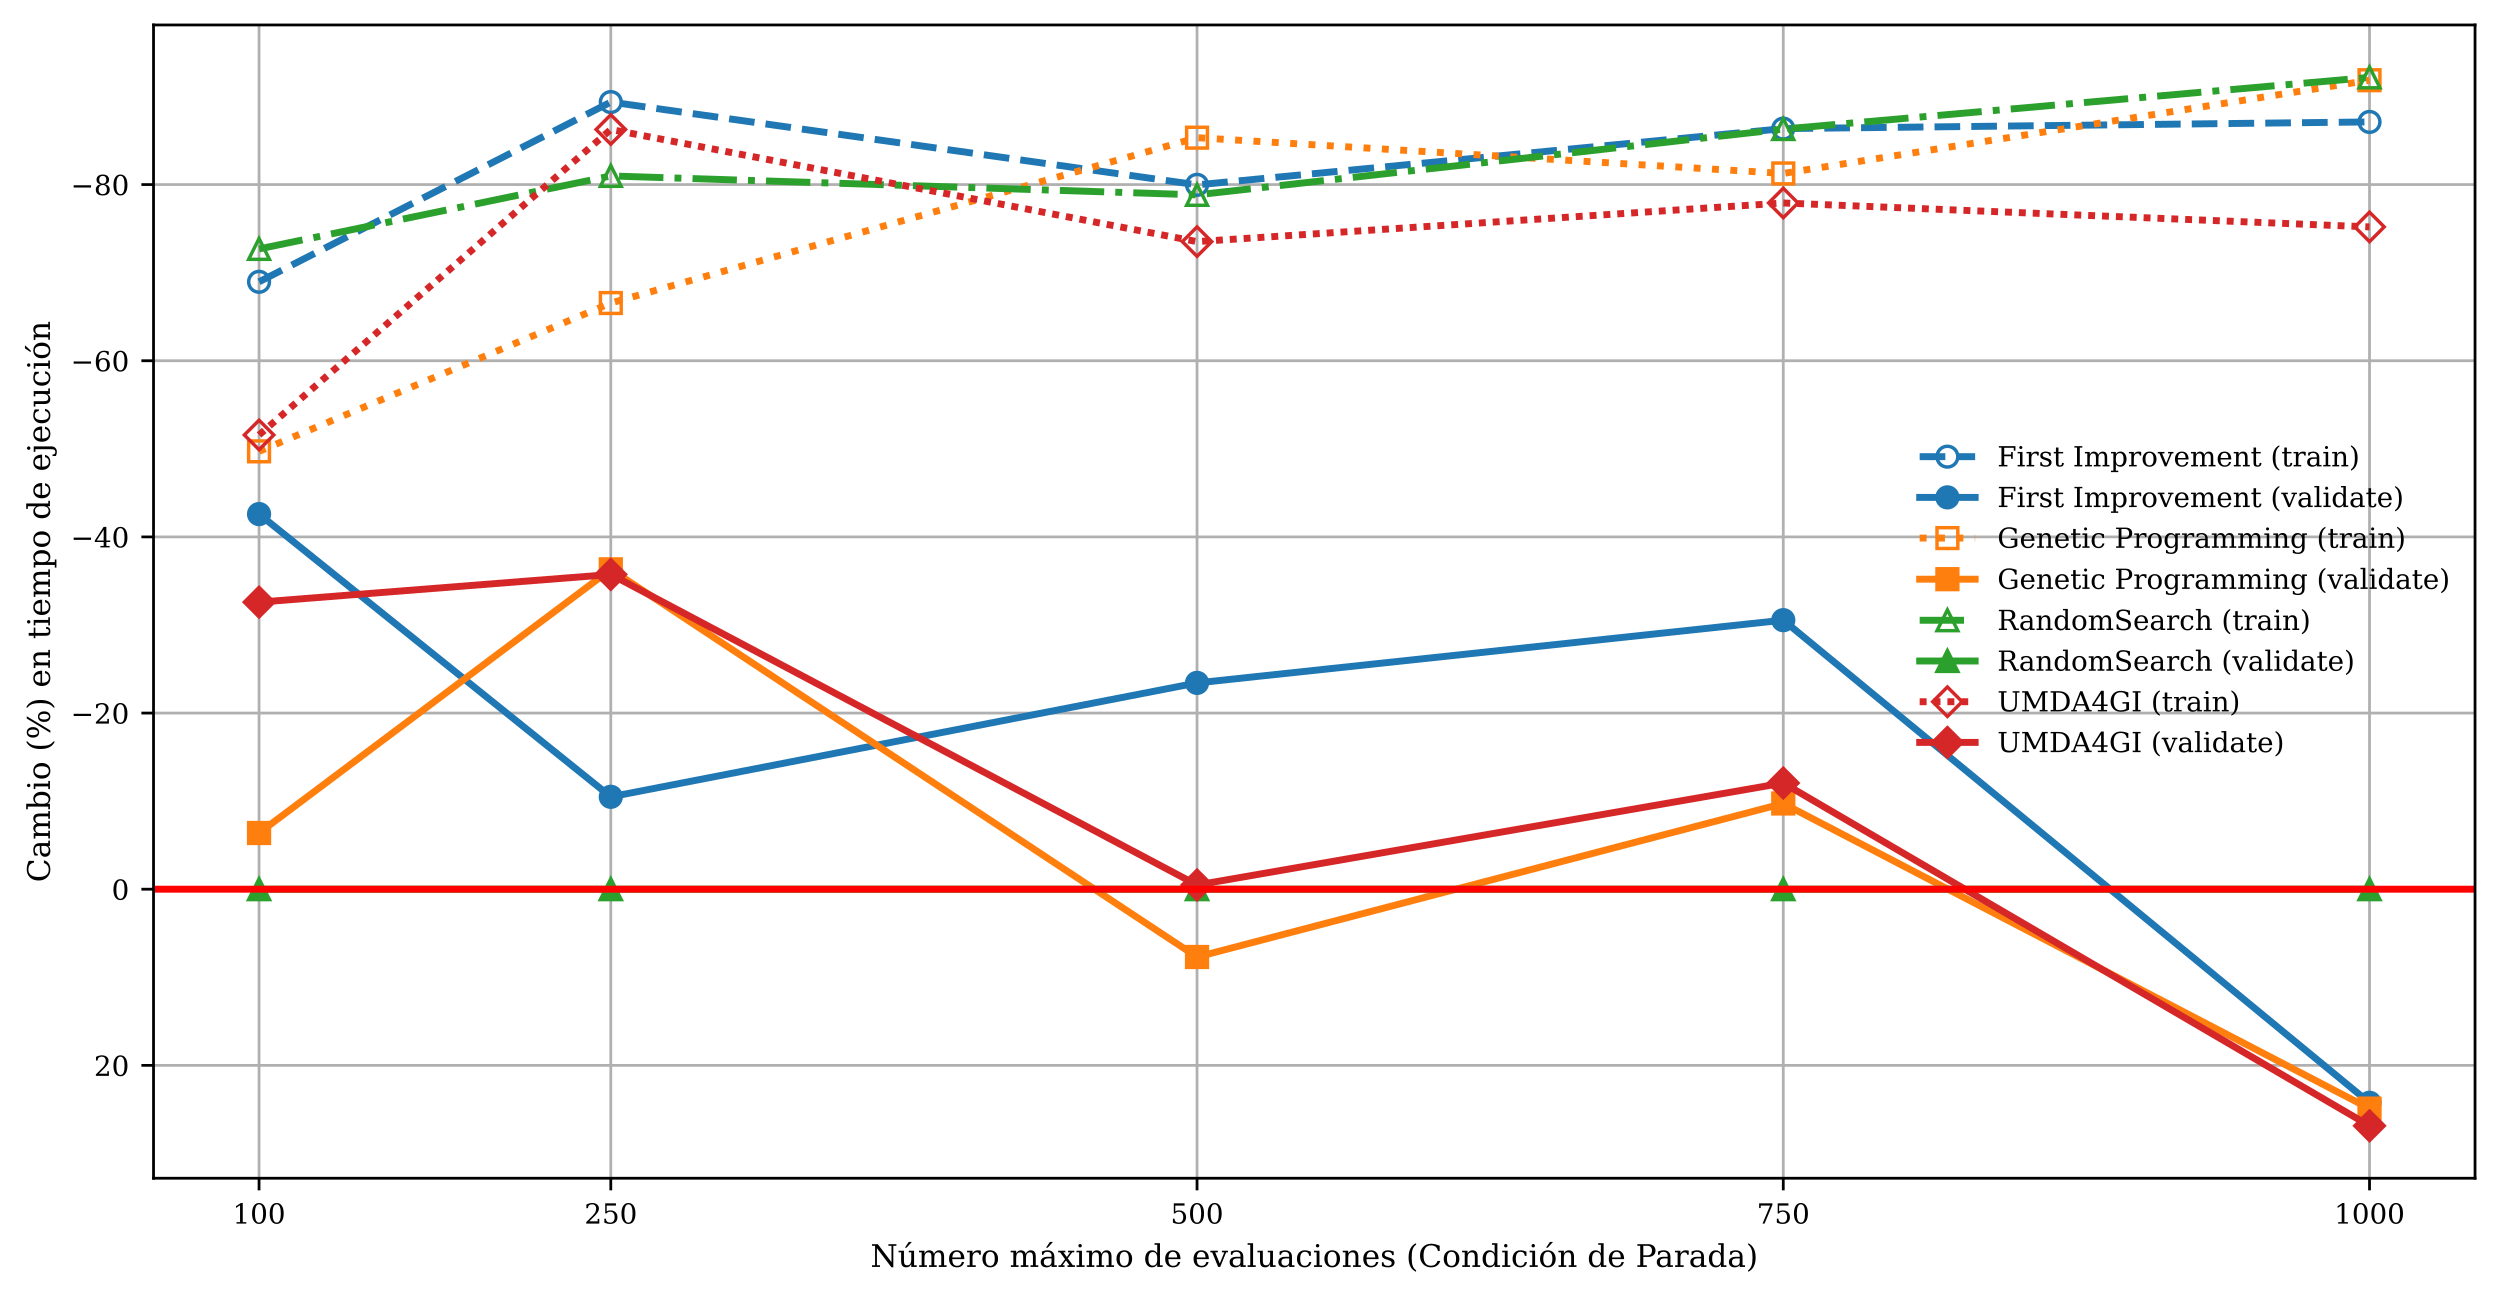
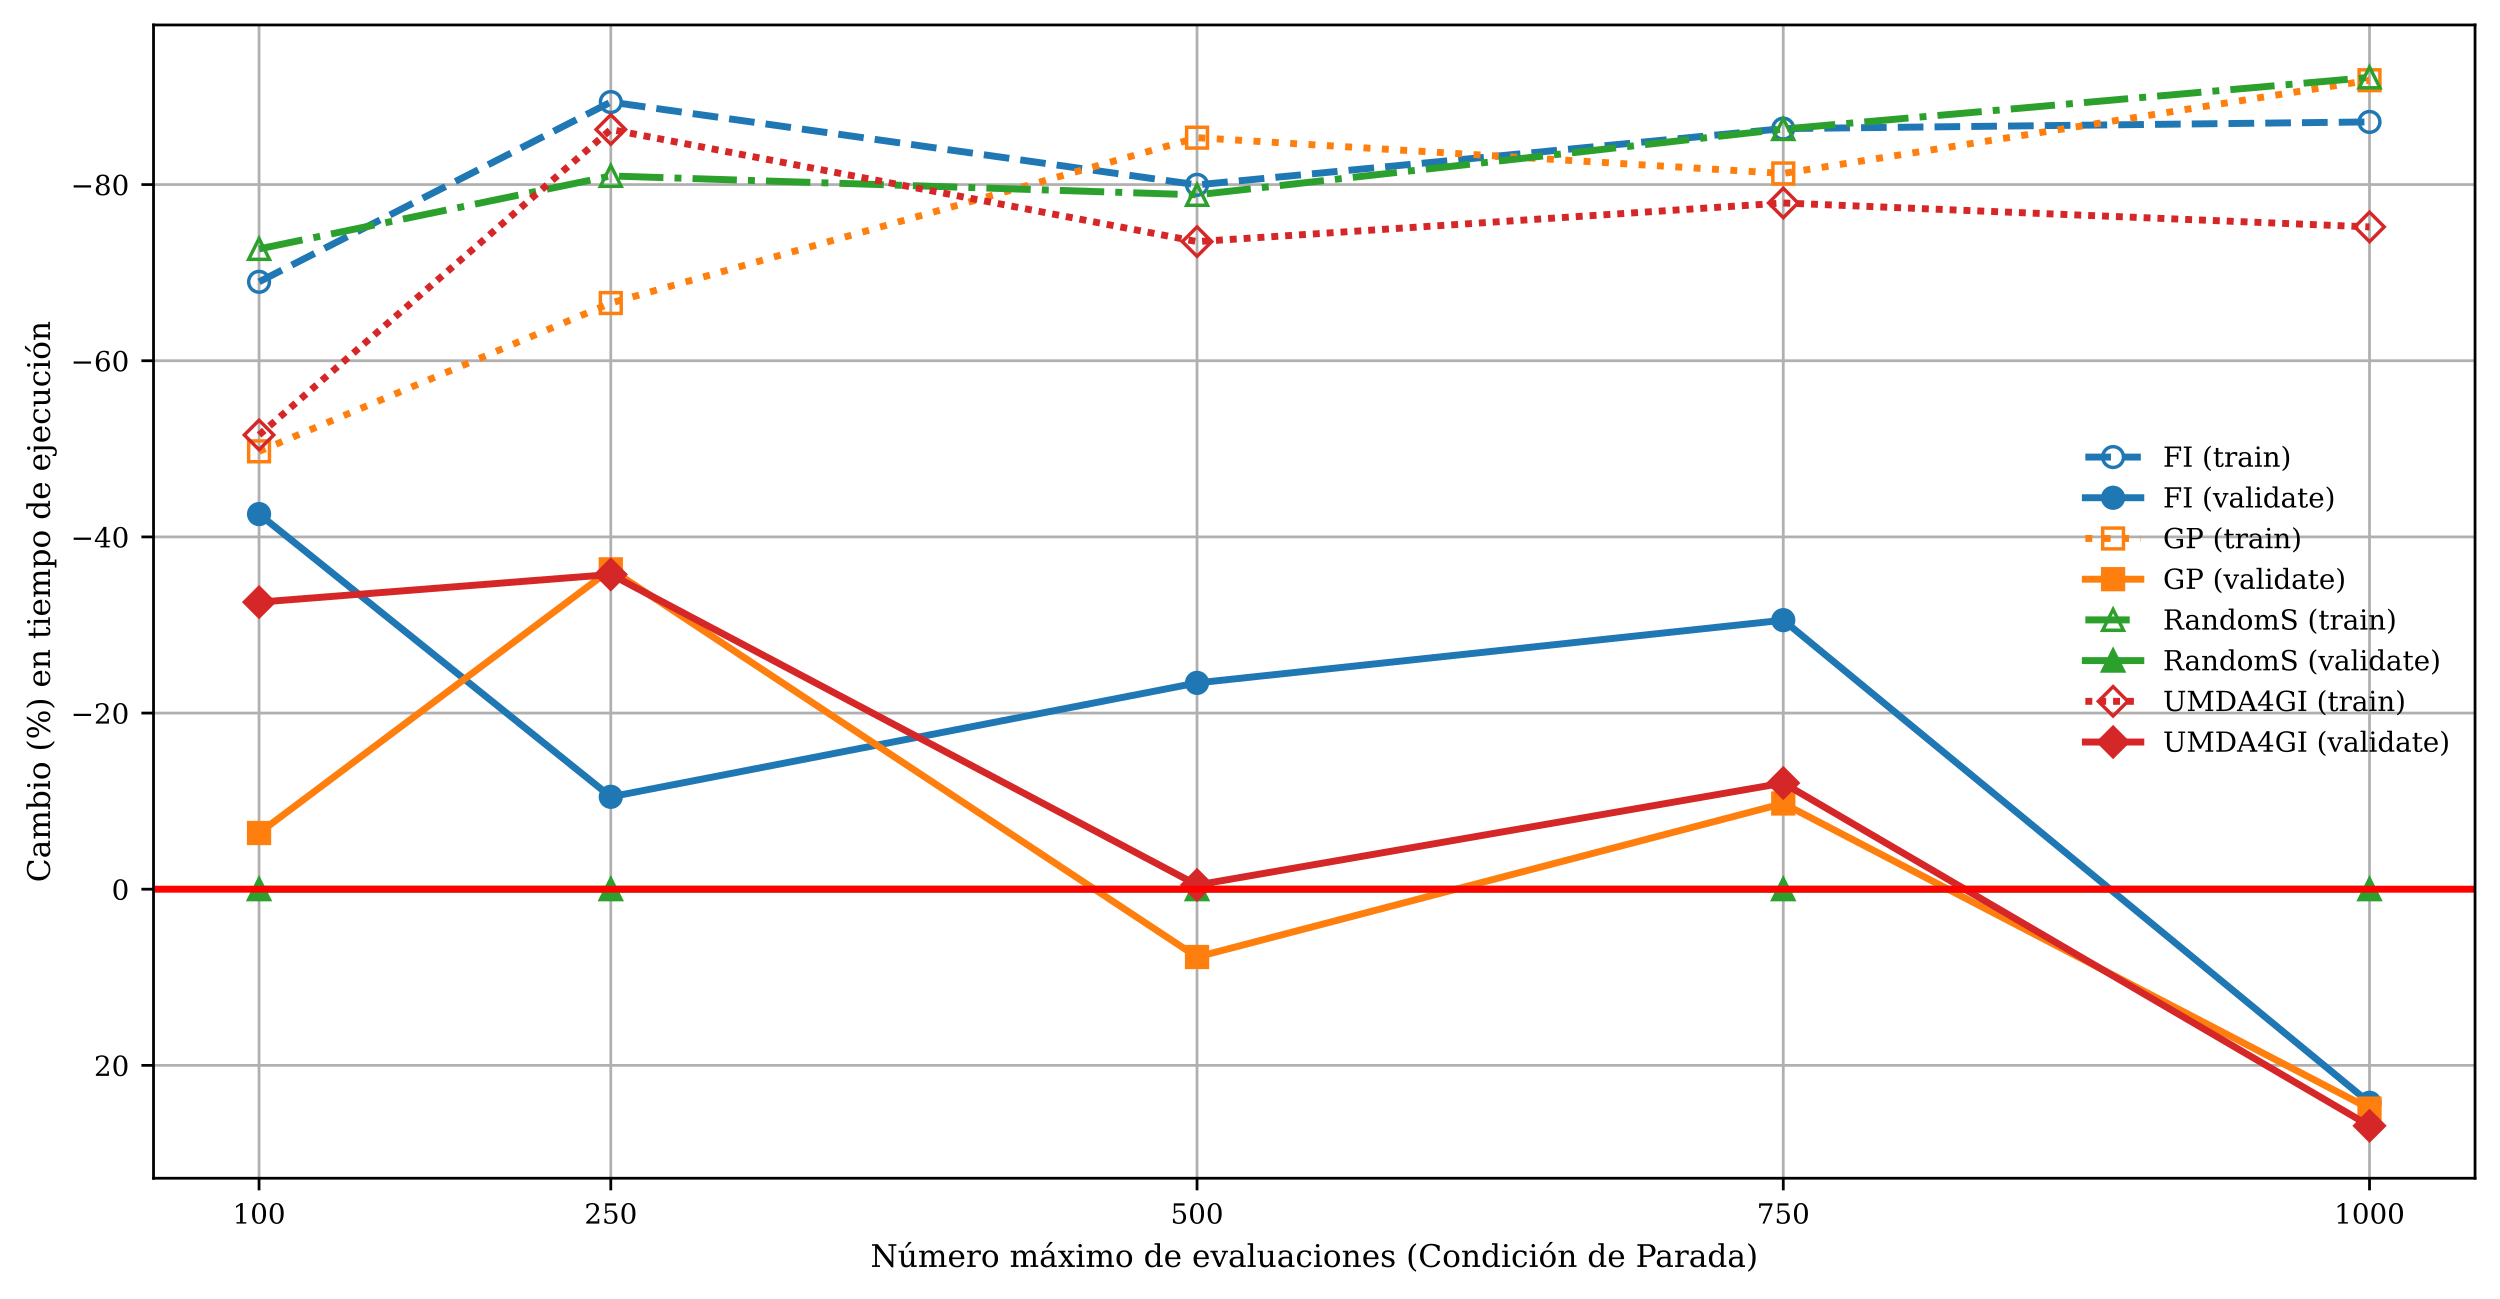
<svg xmlns="http://www.w3.org/2000/svg" xmlns:xlink="http://www.w3.org/1999/xlink" width="721.082pt" height="374.493pt" viewBox="0 0 721.082 374.493" version="1.1">
  <defs>
    <style type="text/css">*{stroke-linejoin: round; stroke-linecap: butt}</style>
  </defs>
  <g id="figure_1">
    <g id="patch_1">
      <path d="M 0 374.493  L 721.082 374.493  L 721.082 0  L 0 0  L 0 374.493  z " style="fill: none" />
    </g>
    <g id="axes_1">
      <g id="patch_2">
        <path d="M 44.282 339.84  L 713.882 339.84  L 713.882 7.2  L 44.282 7.2  L 44.282 339.84  z " style="fill: none" />
      </g>
      <g id="matplotlib.axis_1">
        <g id="xtick_1">
          <g id="line2d_1">
-             <path d="M 74.718 339.84  L 74.718 7.2  " clip-path="url(#pf2a6c90854)" style="fill: none; stroke: #b0b0b0; stroke-width: 0.8; stroke-linecap: square" />
+             <path d="M 74.718 339.84  L 74.718 7.2  " clip-path="url(#p7cdbead21c)" style="fill: none; stroke: #b0b0b0; stroke-width: 0.8; stroke-linecap: square" />
          </g>
          <g id="line2d_2">
            <defs>
-               <path id="mdd21e3e05e" d="M 0 0  L 0 3.5  " style="stroke: #000000; stroke-width: 0.8" />
+               <path id="m01f5bda280" d="M 0 0  L 0 3.5  " style="stroke: #000000; stroke-width: 0.8" />
            </defs>
            <g>
-               <use xlink:href="#mdd21e3e05e" x="74.718" y="339.84" style="stroke: #000000; stroke-width: 0.8" />
+               <use xlink:href="#m01f5bda280" x="74.718" y="339.84" style="stroke: #000000; stroke-width: 0.8" />
            </g>
          </g>
          <g id="text_1">
            <text style="font-size: 8px; font-family: 'DejaVu Serif', 'Bitstream Vera Serif', 'Computer Modern Roman', 'New Century Schoolbook', 'Century Schoolbook L', 'Utopia', 'ITC Bookman', 'Bookman', 'Nimbus Roman No9 L', 'Times New Roman', 'Times', 'Palatino', 'Charter', serif; text-anchor: middle" x="74.718" y="352.919" transform="rotate(-0 74.7184 352.9187)">100</text>
          </g>
        </g>
        <g id="xtick_2">
          <g id="line2d_3">
-             <path d="M 176.173 339.84  L 176.173 7.2  " clip-path="url(#pf2a6c90854)" style="fill: none; stroke: #b0b0b0; stroke-width: 0.8; stroke-linecap: square" />
+             <path d="M 176.173 339.84  L 176.173 7.2  " clip-path="url(#p7cdbead21c)" style="fill: none; stroke: #b0b0b0; stroke-width: 0.8; stroke-linecap: square" />
          </g>
          <g id="line2d_4">
            <g>
-               <use xlink:href="#mdd21e3e05e" x="176.173" y="339.84" style="stroke: #000000; stroke-width: 0.8" />
+               <use xlink:href="#m01f5bda280" x="176.173" y="339.84" style="stroke: #000000; stroke-width: 0.8" />
            </g>
          </g>
          <g id="text_2">
            <text style="font-size: 8px; font-family: 'DejaVu Serif', 'Bitstream Vera Serif', 'Computer Modern Roman', 'New Century Schoolbook', 'Century Schoolbook L', 'Utopia', 'ITC Bookman', 'Bookman', 'Nimbus Roman No9 L', 'Times New Roman', 'Times', 'Palatino', 'Charter', serif; text-anchor: middle" x="176.173" y="352.919" transform="rotate(-0 176.1729 352.9187)">250</text>
          </g>
        </g>
        <g id="xtick_3">
          <g id="line2d_5">
-             <path d="M 345.264 339.84  L 345.264 7.2  " clip-path="url(#pf2a6c90854)" style="fill: none; stroke: #b0b0b0; stroke-width: 0.8; stroke-linecap: square" />
+             <path d="M 345.264 339.84  L 345.264 7.2  " clip-path="url(#p7cdbead21c)" style="fill: none; stroke: #b0b0b0; stroke-width: 0.8; stroke-linecap: square" />
          </g>
          <g id="line2d_6">
            <g>
-               <use xlink:href="#mdd21e3e05e" x="345.264" y="339.84" style="stroke: #000000; stroke-width: 0.8" />
+               <use xlink:href="#m01f5bda280" x="345.264" y="339.84" style="stroke: #000000; stroke-width: 0.8" />
            </g>
          </g>
          <g id="text_3">
            <text style="font-size: 8px; font-family: 'DejaVu Serif', 'Bitstream Vera Serif', 'Computer Modern Roman', 'New Century Schoolbook', 'Century Schoolbook L', 'Utopia', 'ITC Bookman', 'Bookman', 'Nimbus Roman No9 L', 'Times New Roman', 'Times', 'Palatino', 'Charter', serif; text-anchor: middle" x="345.264" y="352.919" transform="rotate(-0 345.2638 352.9187)">500</text>
          </g>
        </g>
        <g id="xtick_4">
          <g id="line2d_7">
-             <path d="M 514.355 339.84  L 514.355 7.2  " clip-path="url(#pf2a6c90854)" style="fill: none; stroke: #b0b0b0; stroke-width: 0.8; stroke-linecap: square" />
+             <path d="M 514.355 339.84  L 514.355 7.2  " clip-path="url(#p7cdbead21c)" style="fill: none; stroke: #b0b0b0; stroke-width: 0.8; stroke-linecap: square" />
          </g>
          <g id="line2d_8">
            <g>
-               <use xlink:href="#mdd21e3e05e" x="514.355" y="339.84" style="stroke: #000000; stroke-width: 0.8" />
+               <use xlink:href="#m01f5bda280" x="514.355" y="339.84" style="stroke: #000000; stroke-width: 0.8" />
            </g>
          </g>
          <g id="text_4">
            <text style="font-size: 8px; font-family: 'DejaVu Serif', 'Bitstream Vera Serif', 'Computer Modern Roman', 'New Century Schoolbook', 'Century Schoolbook L', 'Utopia', 'ITC Bookman', 'Bookman', 'Nimbus Roman No9 L', 'Times New Roman', 'Times', 'Palatino', 'Charter', serif; text-anchor: middle" x="514.355" y="352.919" transform="rotate(-0 514.3548 352.9187)">750</text>
          </g>
        </g>
        <g id="xtick_5">
          <g id="line2d_9">
-             <path d="M 683.446 339.84  L 683.446 7.2  " clip-path="url(#pf2a6c90854)" style="fill: none; stroke: #b0b0b0; stroke-width: 0.8; stroke-linecap: square" />
+             <path d="M 683.446 339.84  L 683.446 7.2  " clip-path="url(#p7cdbead21c)" style="fill: none; stroke: #b0b0b0; stroke-width: 0.8; stroke-linecap: square" />
          </g>
          <g id="line2d_10">
            <g>
-               <use xlink:href="#mdd21e3e05e" x="683.446" y="339.84" style="stroke: #000000; stroke-width: 0.8" />
+               <use xlink:href="#m01f5bda280" x="683.446" y="339.84" style="stroke: #000000; stroke-width: 0.8" />
            </g>
          </g>
          <g id="text_5">
            <text style="font-size: 8px; font-family: 'DejaVu Serif', 'Bitstream Vera Serif', 'Computer Modern Roman', 'New Century Schoolbook', 'Century Schoolbook L', 'Utopia', 'ITC Bookman', 'Bookman', 'Nimbus Roman No9 L', 'Times New Roman', 'Times', 'Palatino', 'Charter', serif; text-anchor: middle" x="683.446" y="352.919" transform="rotate(-0 683.4457 352.9187)">1000</text>
          </g>
        </g>
        <g id="text_6">
          <text style="font-size: 9px; font-family: 'DejaVu Serif', 'Bitstream Vera Serif', 'Computer Modern Roman', 'New Century Schoolbook', 'Century Schoolbook L', 'Utopia', 'ITC Bookman', 'Bookman', 'Nimbus Roman No9 L', 'Times New Roman', 'Times', 'Palatino', 'Charter', serif; text-anchor: middle" x="379.082" y="365.421" transform="rotate(-0 379.082 365.4211)">Número máximo de evaluaciones (Condición de Parada)</text>
        </g>
      </g>
      <g id="matplotlib.axis_2">
        <g id="ytick_1">
          <g id="line2d_11">
-             <path d="M 44.282 53.236  L 713.882 53.236  " clip-path="url(#pf2a6c90854)" style="fill: none; stroke: #b0b0b0; stroke-width: 0.8; stroke-linecap: square" />
+             <path d="M 44.282 53.236  L 713.882 53.236  " clip-path="url(#p7cdbead21c)" style="fill: none; stroke: #b0b0b0; stroke-width: 0.8; stroke-linecap: square" />
          </g>
          <g id="line2d_12">
            <defs>
-               <path id="m7b6b130284" d="M 0 0  L -3.5 0  " style="stroke: #000000; stroke-width: 0.8" />
+               <path id="ma810ee483a" d="M 0 0  L -3.5 0  " style="stroke: #000000; stroke-width: 0.8" />
            </defs>
            <g>
-               <use xlink:href="#m7b6b130284" x="44.282" y="53.236" style="stroke: #000000; stroke-width: 0.8" />
+               <use xlink:href="#ma810ee483a" x="44.282" y="53.236" style="stroke: #000000; stroke-width: 0.8" />
            </g>
          </g>
          <g id="text_7">
            <text style="font-size: 8px; font-family: 'DejaVu Serif', 'Bitstream Vera Serif', 'Computer Modern Roman', 'New Century Schoolbook', 'Century Schoolbook L', 'Utopia', 'ITC Bookman', 'Bookman', 'Nimbus Roman No9 L', 'Times New Roman', 'Times', 'Palatino', 'Charter', serif; text-anchor: end" x="37.282" y="56.275" transform="rotate(-0 37.28203 56.2753)">−80</text>
          </g>
        </g>
        <g id="ytick_2">
          <g id="line2d_13">
-             <path d="M 44.282 104.046  L 713.882 104.046  " clip-path="url(#pf2a6c90854)" style="fill: none; stroke: #b0b0b0; stroke-width: 0.8; stroke-linecap: square" />
+             <path d="M 44.282 104.046  L 713.882 104.046  " clip-path="url(#p7cdbead21c)" style="fill: none; stroke: #b0b0b0; stroke-width: 0.8; stroke-linecap: square" />
          </g>
          <g id="line2d_14">
            <g>
-               <use xlink:href="#m7b6b130284" x="44.282" y="104.046" style="stroke: #000000; stroke-width: 0.8" />
+               <use xlink:href="#ma810ee483a" x="44.282" y="104.046" style="stroke: #000000; stroke-width: 0.8" />
            </g>
          </g>
          <g id="text_8">
            <text style="font-size: 8px; font-family: 'DejaVu Serif', 'Bitstream Vera Serif', 'Computer Modern Roman', 'New Century Schoolbook', 'Century Schoolbook L', 'Utopia', 'ITC Bookman', 'Bookman', 'Nimbus Roman No9 L', 'Times New Roman', 'Times', 'Palatino', 'Charter', serif; text-anchor: end" x="37.282" y="107.085" transform="rotate(-0 37.28203 107.0854)">−60</text>
          </g>
        </g>
        <g id="ytick_3">
          <g id="line2d_15">
-             <path d="M 44.282 154.856  L 713.882 154.856  " clip-path="url(#pf2a6c90854)" style="fill: none; stroke: #b0b0b0; stroke-width: 0.8; stroke-linecap: square" />
+             <path d="M 44.282 154.856  L 713.882 154.856  " clip-path="url(#p7cdbead21c)" style="fill: none; stroke: #b0b0b0; stroke-width: 0.8; stroke-linecap: square" />
          </g>
          <g id="line2d_16">
            <g>
-               <use xlink:href="#m7b6b130284" x="44.282" y="154.856" style="stroke: #000000; stroke-width: 0.8" />
+               <use xlink:href="#ma810ee483a" x="44.282" y="154.856" style="stroke: #000000; stroke-width: 0.8" />
            </g>
          </g>
          <g id="text_9">
            <text style="font-size: 8px; font-family: 'DejaVu Serif', 'Bitstream Vera Serif', 'Computer Modern Roman', 'New Century Schoolbook', 'Century Schoolbook L', 'Utopia', 'ITC Bookman', 'Bookman', 'Nimbus Roman No9 L', 'Times New Roman', 'Times', 'Palatino', 'Charter', serif; text-anchor: end" x="37.282" y="157.896" transform="rotate(-0 37.28203 157.8955)">−40</text>
          </g>
        </g>
        <g id="ytick_4">
          <g id="line2d_17">
-             <path d="M 44.282 205.666  L 713.882 205.666  " clip-path="url(#pf2a6c90854)" style="fill: none; stroke: #b0b0b0; stroke-width: 0.8; stroke-linecap: square" />
+             <path d="M 44.282 205.666  L 713.882 205.666  " clip-path="url(#p7cdbead21c)" style="fill: none; stroke: #b0b0b0; stroke-width: 0.8; stroke-linecap: square" />
          </g>
          <g id="line2d_18">
            <g>
-               <use xlink:href="#m7b6b130284" x="44.282" y="205.666" style="stroke: #000000; stroke-width: 0.8" />
+               <use xlink:href="#ma810ee483a" x="44.282" y="205.666" style="stroke: #000000; stroke-width: 0.8" />
            </g>
          </g>
          <g id="text_10">
            <text style="font-size: 8px; font-family: 'DejaVu Serif', 'Bitstream Vera Serif', 'Computer Modern Roman', 'New Century Schoolbook', 'Century Schoolbook L', 'Utopia', 'ITC Bookman', 'Bookman', 'Nimbus Roman No9 L', 'Times New Roman', 'Times', 'Palatino', 'Charter', serif; text-anchor: end" x="37.282" y="208.706" transform="rotate(-0 37.28203 208.7057)">−20</text>
          </g>
        </g>
        <g id="ytick_5">
          <g id="line2d_19">
-             <path d="M 44.282 256.476  L 713.882 256.476  " clip-path="url(#pf2a6c90854)" style="fill: none; stroke: #b0b0b0; stroke-width: 0.8; stroke-linecap: square" />
+             <path d="M 44.282 256.476  L 713.882 256.476  " clip-path="url(#p7cdbead21c)" style="fill: none; stroke: #b0b0b0; stroke-width: 0.8; stroke-linecap: square" />
          </g>
          <g id="line2d_20">
            <g>
-               <use xlink:href="#m7b6b130284" x="44.282" y="256.476" style="stroke: #000000; stroke-width: 0.8" />
+               <use xlink:href="#ma810ee483a" x="44.282" y="256.476" style="stroke: #000000; stroke-width: 0.8" />
            </g>
          </g>
          <g id="text_11">
            <text style="font-size: 8px; font-family: 'DejaVu Serif', 'Bitstream Vera Serif', 'Computer Modern Roman', 'New Century Schoolbook', 'Century Schoolbook L', 'Utopia', 'ITC Bookman', 'Bookman', 'Nimbus Roman No9 L', 'Times New Roman', 'Times', 'Palatino', 'Charter', serif; text-anchor: end" x="37.282" y="259.516" transform="rotate(-0 37.28203 259.5158)">0</text>
          </g>
        </g>
        <g id="ytick_6">
          <g id="line2d_21">
-             <path d="M 44.282 307.287  L 713.882 307.287  " clip-path="url(#pf2a6c90854)" style="fill: none; stroke: #b0b0b0; stroke-width: 0.8; stroke-linecap: square" />
+             <path d="M 44.282 307.287  L 713.882 307.287  " clip-path="url(#p7cdbead21c)" style="fill: none; stroke: #b0b0b0; stroke-width: 0.8; stroke-linecap: square" />
          </g>
          <g id="line2d_22">
            <g>
-               <use xlink:href="#m7b6b130284" x="44.282" y="307.287" style="stroke: #000000; stroke-width: 0.8" />
+               <use xlink:href="#ma810ee483a" x="44.282" y="307.287" style="stroke: #000000; stroke-width: 0.8" />
            </g>
          </g>
          <g id="text_12">
            <text style="font-size: 8px; font-family: 'DejaVu Serif', 'Bitstream Vera Serif', 'Computer Modern Roman', 'New Century Schoolbook', 'Century Schoolbook L', 'Utopia', 'ITC Bookman', 'Bookman', 'Nimbus Roman No9 L', 'Times New Roman', 'Times', 'Palatino', 'Charter', serif; text-anchor: end" x="37.282" y="310.326" transform="rotate(-0 37.28203 310.3259)">20</text>
          </g>
        </g>
        <g id="text_13">
          <text style="font-size: 9px; font-family: 'DejaVu Serif', 'Bitstream Vera Serif', 'Computer Modern Roman', 'New Century Schoolbook', 'Century Schoolbook L', 'Utopia', 'ITC Bookman', 'Bookman', 'Nimbus Roman No9 L', 'Times New Roman', 'Times', 'Palatino', 'Charter', serif; text-anchor: middle" x="14.399" y="173.52" transform="rotate(-90 14.39859 173.52)">Cambio (%) en tiempo de ejecución</text>
        </g>
      </g>
      <g id="line2d_23">
-         <path d="M 74.718 81.282  L 176.173 29.439  L 345.264 53.318  L 514.355 37.095  L 683.446 35.169  " clip-path="url(#pf2a6c90854)" style="fill: none; stroke-dasharray: 7.4,3.2; stroke-dashoffset: 0; stroke: #1f77b4; stroke-width: 2" />
-         <defs>
-           <path id="m0d7728eda2" d="M 0 3  C 0.796 3 1.559 2.684 2.121 2.121  C 2.684 1.559 3 0.796 3 0  C 3 -0.796 2.684 -1.559 2.121 -2.121  C 1.559 -2.684 0.796 -3 0 -3  C -0.796 -3 -1.559 -2.684 -2.121 -2.121  C -2.684 -1.559 -3 -0.796 -3 0  C -3 0.796 -2.684 1.559 -2.121 2.121  C -1.559 2.684 -0.796 3 0 3  z " style="stroke: #1f77b4" />
-         </defs>
-         <g clip-path="url(#pf2a6c90854)">
-           <use xlink:href="#m0d7728eda2" x="74.718" y="81.282" style="fill-opacity: 0; stroke: #1f77b4" />
-           <use xlink:href="#m0d7728eda2" x="176.173" y="29.439" style="fill-opacity: 0; stroke: #1f77b4" />
-           <use xlink:href="#m0d7728eda2" x="345.264" y="53.318" style="fill-opacity: 0; stroke: #1f77b4" />
-           <use xlink:href="#m0d7728eda2" x="514.355" y="37.095" style="fill-opacity: 0; stroke: #1f77b4" />
-           <use xlink:href="#m0d7728eda2" x="683.446" y="35.169" style="fill-opacity: 0; stroke: #1f77b4" />
+         <path d="M 74.718 81.282  L 176.173 29.439  L 345.264 53.318  L 514.355 37.095  L 683.446 35.169  " clip-path="url(#p7cdbead21c)" style="fill: none; stroke-dasharray: 7.4,3.2; stroke-dashoffset: 0; stroke: #1f77b4; stroke-width: 2" />
+         <defs>
+           <path id="m00298d68fb" d="M 0 3  C 0.796 3 1.559 2.684 2.121 2.121  C 2.684 1.559 3 0.796 3 0  C 3 -0.796 2.684 -1.559 2.121 -2.121  C 1.559 -2.684 0.796 -3 0 -3  C -0.796 -3 -1.559 -2.684 -2.121 -2.121  C -2.684 -1.559 -3 -0.796 -3 0  C -3 0.796 -2.684 1.559 -2.121 2.121  C -1.559 2.684 -0.796 3 0 3  z " style="stroke: #1f77b4" />
+         </defs>
+         <g clip-path="url(#p7cdbead21c)">
+           <use xlink:href="#m00298d68fb" x="74.718" y="81.282" style="fill-opacity: 0; stroke: #1f77b4" />
+           <use xlink:href="#m00298d68fb" x="176.173" y="29.439" style="fill-opacity: 0; stroke: #1f77b4" />
+           <use xlink:href="#m00298d68fb" x="345.264" y="53.318" style="fill-opacity: 0; stroke: #1f77b4" />
+           <use xlink:href="#m00298d68fb" x="514.355" y="37.095" style="fill-opacity: 0; stroke: #1f77b4" />
+           <use xlink:href="#m00298d68fb" x="683.446" y="35.169" style="fill-opacity: 0; stroke: #1f77b4" />
        </g>
      </g>
      <g id="line2d_24">
-         <path d="M 74.718 148.277  L 176.173 229.828  L 345.264 196.967  L 514.355 178.875  L 683.446 318.086  " clip-path="url(#pf2a6c90854)" style="fill: none; stroke: #1f77b4; stroke-width: 2; stroke-linecap: square" />
-         <defs>
-           <path id="m7993a6f048" d="M 0 3  C 0.796 3 1.559 2.684 2.121 2.121  C 2.684 1.559 3 0.796 3 0  C 3 -0.796 2.684 -1.559 2.121 -2.121  C 1.559 -2.684 0.796 -3 0 -3  C -0.796 -3 -1.559 -2.684 -2.121 -2.121  C -2.684 -1.559 -3 -0.796 -3 0  C -3 0.796 -2.684 1.559 -2.121 2.121  C -1.559 2.684 -0.796 3 0 3  z " style="stroke: #1f77b4" />
-         </defs>
-         <g clip-path="url(#pf2a6c90854)">
-           <use xlink:href="#m7993a6f048" x="74.718" y="148.277" style="fill: #1f77b4; stroke: #1f77b4" />
-           <use xlink:href="#m7993a6f048" x="176.173" y="229.828" style="fill: #1f77b4; stroke: #1f77b4" />
-           <use xlink:href="#m7993a6f048" x="345.264" y="196.967" style="fill: #1f77b4; stroke: #1f77b4" />
-           <use xlink:href="#m7993a6f048" x="514.355" y="178.875" style="fill: #1f77b4; stroke: #1f77b4" />
-           <use xlink:href="#m7993a6f048" x="683.446" y="318.086" style="fill: #1f77b4; stroke: #1f77b4" />
+         <path d="M 74.718 148.277  L 176.173 229.828  L 345.264 196.967  L 514.355 178.875  L 683.446 318.086  " clip-path="url(#p7cdbead21c)" style="fill: none; stroke: #1f77b4; stroke-width: 2; stroke-linecap: square" />
+         <defs>
+           <path id="m1ff7ac42e3" d="M 0 3  C 0.796 3 1.559 2.684 2.121 2.121  C 2.684 1.559 3 0.796 3 0  C 3 -0.796 2.684 -1.559 2.121 -2.121  C 1.559 -2.684 0.796 -3 0 -3  C -0.796 -3 -1.559 -2.684 -2.121 -2.121  C -2.684 -1.559 -3 -0.796 -3 0  C -3 0.796 -2.684 1.559 -2.121 2.121  C -1.559 2.684 -0.796 3 0 3  z " style="stroke: #1f77b4" />
+         </defs>
+         <g clip-path="url(#p7cdbead21c)">
+           <use xlink:href="#m1ff7ac42e3" x="74.718" y="148.277" style="fill: #1f77b4; stroke: #1f77b4" />
+           <use xlink:href="#m1ff7ac42e3" x="176.173" y="229.828" style="fill: #1f77b4; stroke: #1f77b4" />
+           <use xlink:href="#m1ff7ac42e3" x="345.264" y="196.967" style="fill: #1f77b4; stroke: #1f77b4" />
+           <use xlink:href="#m1ff7ac42e3" x="514.355" y="178.875" style="fill: #1f77b4; stroke: #1f77b4" />
+           <use xlink:href="#m1ff7ac42e3" x="683.446" y="318.086" style="fill: #1f77b4; stroke: #1f77b4" />
        </g>
      </g>
      <g id="line2d_25">
-         <path d="M 74.718 130.182  L 176.173 87.401  L 345.264 39.709  L 514.355 50.028  L 683.446 23.137  " clip-path="url(#pf2a6c90854)" style="fill: none; stroke-dasharray: 2,3.3; stroke-dashoffset: 0; stroke: #ff7f0e; stroke-width: 2" />
-         <defs>
-           <path id="m1db1b7eb12" d="M -3 3  L 3 3  L 3 -3  L -3 -3  z " style="stroke: #ff7f0e; stroke-linejoin: miter" />
-         </defs>
-         <g clip-path="url(#pf2a6c90854)">
-           <use xlink:href="#m1db1b7eb12" x="74.718" y="130.182" style="fill-opacity: 0; stroke: #ff7f0e; stroke-linejoin: miter" />
-           <use xlink:href="#m1db1b7eb12" x="176.173" y="87.401" style="fill-opacity: 0; stroke: #ff7f0e; stroke-linejoin: miter" />
-           <use xlink:href="#m1db1b7eb12" x="345.264" y="39.709" style="fill-opacity: 0; stroke: #ff7f0e; stroke-linejoin: miter" />
-           <use xlink:href="#m1db1b7eb12" x="514.355" y="50.028" style="fill-opacity: 0; stroke: #ff7f0e; stroke-linejoin: miter" />
-           <use xlink:href="#m1db1b7eb12" x="683.446" y="23.137" style="fill-opacity: 0; stroke: #ff7f0e; stroke-linejoin: miter" />
+         <path d="M 74.718 130.182  L 176.173 87.401  L 345.264 39.709  L 514.355 50.028  L 683.446 23.137  " clip-path="url(#p7cdbead21c)" style="fill: none; stroke-dasharray: 2,3.3; stroke-dashoffset: 0; stroke: #ff7f0e; stroke-width: 2" />
+         <defs>
+           <path id="m65cdfb248c" d="M -3 3  L 3 3  L 3 -3  L -3 -3  z " style="stroke: #ff7f0e; stroke-linejoin: miter" />
+         </defs>
+         <g clip-path="url(#p7cdbead21c)">
+           <use xlink:href="#m65cdfb248c" x="74.718" y="130.182" style="fill-opacity: 0; stroke: #ff7f0e; stroke-linejoin: miter" />
+           <use xlink:href="#m65cdfb248c" x="176.173" y="87.401" style="fill-opacity: 0; stroke: #ff7f0e; stroke-linejoin: miter" />
+           <use xlink:href="#m65cdfb248c" x="345.264" y="39.709" style="fill-opacity: 0; stroke: #ff7f0e; stroke-linejoin: miter" />
+           <use xlink:href="#m65cdfb248c" x="514.355" y="50.028" style="fill-opacity: 0; stroke: #ff7f0e; stroke-linejoin: miter" />
+           <use xlink:href="#m65cdfb248c" x="683.446" y="23.137" style="fill-opacity: 0; stroke: #ff7f0e; stroke-linejoin: miter" />
        </g>
      </g>
      <g id="line2d_26">
-         <path d="M 74.718 240.266  L 176.173 164.219  L 345.264 276.032  L 514.355 231.745  L 683.446 319.759  " clip-path="url(#pf2a6c90854)" style="fill: none; stroke: #ff7f0e; stroke-width: 2; stroke-linecap: square" />
-         <defs>
-           <path id="mbfa56ab548" d="M -3 3  L 3 3  L 3 -3  L -3 -3  z " style="stroke: #ff7f0e; stroke-linejoin: miter" />
-         </defs>
-         <g clip-path="url(#pf2a6c90854)">
-           <use xlink:href="#mbfa56ab548" x="74.718" y="240.266" style="fill: #ff7f0e; stroke: #ff7f0e; stroke-linejoin: miter" />
-           <use xlink:href="#mbfa56ab548" x="176.173" y="164.219" style="fill: #ff7f0e; stroke: #ff7f0e; stroke-linejoin: miter" />
-           <use xlink:href="#mbfa56ab548" x="345.264" y="276.032" style="fill: #ff7f0e; stroke: #ff7f0e; stroke-linejoin: miter" />
-           <use xlink:href="#mbfa56ab548" x="514.355" y="231.745" style="fill: #ff7f0e; stroke: #ff7f0e; stroke-linejoin: miter" />
-           <use xlink:href="#mbfa56ab548" x="683.446" y="319.759" style="fill: #ff7f0e; stroke: #ff7f0e; stroke-linejoin: miter" />
+         <path d="M 74.718 240.266  L 176.173 164.219  L 345.264 276.032  L 514.355 231.745  L 683.446 319.759  " clip-path="url(#p7cdbead21c)" style="fill: none; stroke: #ff7f0e; stroke-width: 2; stroke-linecap: square" />
+         <defs>
+           <path id="m596629e6a2" d="M -3 3  L 3 3  L 3 -3  L -3 -3  z " style="stroke: #ff7f0e; stroke-linejoin: miter" />
+         </defs>
+         <g clip-path="url(#p7cdbead21c)">
+           <use xlink:href="#m596629e6a2" x="74.718" y="240.266" style="fill: #ff7f0e; stroke: #ff7f0e; stroke-linejoin: miter" />
+           <use xlink:href="#m596629e6a2" x="176.173" y="164.219" style="fill: #ff7f0e; stroke: #ff7f0e; stroke-linejoin: miter" />
+           <use xlink:href="#m596629e6a2" x="345.264" y="276.032" style="fill: #ff7f0e; stroke: #ff7f0e; stroke-linejoin: miter" />
+           <use xlink:href="#m596629e6a2" x="514.355" y="231.745" style="fill: #ff7f0e; stroke: #ff7f0e; stroke-linejoin: miter" />
+           <use xlink:href="#m596629e6a2" x="683.446" y="319.759" style="fill: #ff7f0e; stroke: #ff7f0e; stroke-linejoin: miter" />
        </g>
      </g>
      <g id="line2d_27">
-         <path d="M 74.718 71.796  L 176.173 50.746  L 345.264 56.199  L 514.355 37.228  L 683.446 22.32  " clip-path="url(#pf2a6c90854)" style="fill: none; stroke-dasharray: 12.8,3.2,2,3.2; stroke-dashoffset: 0; stroke: #2ca02c; stroke-width: 2" />
-         <defs>
-           <path id="m6197b2ba4a" d="M 0 -3  L -3 3  L 3 3  z " style="stroke: #2ca02c; stroke-linejoin: miter" />
-         </defs>
-         <g clip-path="url(#pf2a6c90854)">
-           <use xlink:href="#m6197b2ba4a" x="74.718" y="71.796" style="fill-opacity: 0; stroke: #2ca02c; stroke-linejoin: miter" />
-           <use xlink:href="#m6197b2ba4a" x="176.173" y="50.746" style="fill-opacity: 0; stroke: #2ca02c; stroke-linejoin: miter" />
-           <use xlink:href="#m6197b2ba4a" x="345.264" y="56.199" style="fill-opacity: 0; stroke: #2ca02c; stroke-linejoin: miter" />
-           <use xlink:href="#m6197b2ba4a" x="514.355" y="37.228" style="fill-opacity: 0; stroke: #2ca02c; stroke-linejoin: miter" />
-           <use xlink:href="#m6197b2ba4a" x="683.446" y="22.32" style="fill-opacity: 0; stroke: #2ca02c; stroke-linejoin: miter" />
+         <path d="M 74.718 71.796  L 176.173 50.746  L 345.264 56.199  L 514.355 37.228  L 683.446 22.32  " clip-path="url(#p7cdbead21c)" style="fill: none; stroke-dasharray: 12.8,3.2,2,3.2; stroke-dashoffset: 0; stroke: #2ca02c; stroke-width: 2" />
+         <defs>
+           <path id="me96f683763" d="M 0 -3  L -3 3  L 3 3  z " style="stroke: #2ca02c; stroke-linejoin: miter" />
+         </defs>
+         <g clip-path="url(#p7cdbead21c)">
+           <use xlink:href="#me96f683763" x="74.718" y="71.796" style="fill-opacity: 0; stroke: #2ca02c; stroke-linejoin: miter" />
+           <use xlink:href="#me96f683763" x="176.173" y="50.746" style="fill-opacity: 0; stroke: #2ca02c; stroke-linejoin: miter" />
+           <use xlink:href="#me96f683763" x="345.264" y="56.199" style="fill-opacity: 0; stroke: #2ca02c; stroke-linejoin: miter" />
+           <use xlink:href="#me96f683763" x="514.355" y="37.228" style="fill-opacity: 0; stroke: #2ca02c; stroke-linejoin: miter" />
+           <use xlink:href="#me96f683763" x="683.446" y="22.32" style="fill-opacity: 0; stroke: #2ca02c; stroke-linejoin: miter" />
        </g>
      </g>
      <g id="line2d_28">
-         <path d="M 74.718 256.476  L 176.173 256.476  L 345.264 256.476  L 514.355 256.476  L 683.446 256.476  " clip-path="url(#pf2a6c90854)" style="fill: none; stroke: #2ca02c; stroke-width: 2; stroke-linecap: square" />
-         <defs>
-           <path id="m1ae1897013" d="M 0 -3  L -3 3  L 3 3  z " style="stroke: #2ca02c; stroke-linejoin: miter" />
-         </defs>
-         <g clip-path="url(#pf2a6c90854)">
-           <use xlink:href="#m1ae1897013" x="74.718" y="256.476" style="fill: #2ca02c; stroke: #2ca02c; stroke-linejoin: miter" />
-           <use xlink:href="#m1ae1897013" x="176.173" y="256.476" style="fill: #2ca02c; stroke: #2ca02c; stroke-linejoin: miter" />
-           <use xlink:href="#m1ae1897013" x="345.264" y="256.476" style="fill: #2ca02c; stroke: #2ca02c; stroke-linejoin: miter" />
-           <use xlink:href="#m1ae1897013" x="514.355" y="256.476" style="fill: #2ca02c; stroke: #2ca02c; stroke-linejoin: miter" />
-           <use xlink:href="#m1ae1897013" x="683.446" y="256.476" style="fill: #2ca02c; stroke: #2ca02c; stroke-linejoin: miter" />
+         <path d="M 74.718 256.476  L 176.173 256.476  L 345.264 256.476  L 514.355 256.476  L 683.446 256.476  " clip-path="url(#p7cdbead21c)" style="fill: none; stroke: #2ca02c; stroke-width: 2; stroke-linecap: square" />
+         <defs>
+           <path id="m7a05932f37" d="M 0 -3  L -3 3  L 3 3  z " style="stroke: #2ca02c; stroke-linejoin: miter" />
+         </defs>
+         <g clip-path="url(#p7cdbead21c)">
+           <use xlink:href="#m7a05932f37" x="74.718" y="256.476" style="fill: #2ca02c; stroke: #2ca02c; stroke-linejoin: miter" />
+           <use xlink:href="#m7a05932f37" x="176.173" y="256.476" style="fill: #2ca02c; stroke: #2ca02c; stroke-linejoin: miter" />
+           <use xlink:href="#m7a05932f37" x="345.264" y="256.476" style="fill: #2ca02c; stroke: #2ca02c; stroke-linejoin: miter" />
+           <use xlink:href="#m7a05932f37" x="514.355" y="256.476" style="fill: #2ca02c; stroke: #2ca02c; stroke-linejoin: miter" />
+           <use xlink:href="#m7a05932f37" x="683.446" y="256.476" style="fill: #2ca02c; stroke: #2ca02c; stroke-linejoin: miter" />
        </g>
      </g>
      <g id="line2d_29">
-         <path d="M 74.718 125.456  L 176.173 37.348  L 345.264 69.692  L 514.355 58.545  L 683.446 65.446  " clip-path="url(#pf2a6c90854)" style="fill: none; stroke-dasharray: 2,2; stroke-dashoffset: 0; stroke: #d62728; stroke-width: 2" />
-         <defs>
-           <path id="m74cf2417dd" d="M 0 4.243  L 4.243 0  L 0 -4.243  L -4.243 0  z " style="stroke: #d62728; stroke-linejoin: miter" />
-         </defs>
-         <g clip-path="url(#pf2a6c90854)">
-           <use xlink:href="#m74cf2417dd" x="74.718" y="125.456" style="fill-opacity: 0; stroke: #d62728; stroke-linejoin: miter" />
-           <use xlink:href="#m74cf2417dd" x="176.173" y="37.348" style="fill-opacity: 0; stroke: #d62728; stroke-linejoin: miter" />
-           <use xlink:href="#m74cf2417dd" x="345.264" y="69.692" style="fill-opacity: 0; stroke: #d62728; stroke-linejoin: miter" />
-           <use xlink:href="#m74cf2417dd" x="514.355" y="58.545" style="fill-opacity: 0; stroke: #d62728; stroke-linejoin: miter" />
-           <use xlink:href="#m74cf2417dd" x="683.446" y="65.446" style="fill-opacity: 0; stroke: #d62728; stroke-linejoin: miter" />
+         <path d="M 74.718 125.456  L 176.173 37.348  L 345.264 69.692  L 514.355 58.545  L 683.446 65.446  " clip-path="url(#p7cdbead21c)" style="fill: none; stroke-dasharray: 2,2; stroke-dashoffset: 0; stroke: #d62728; stroke-width: 2" />
+         <defs>
+           <path id="md4059e7eae" d="M 0 4.243  L 4.243 0  L 0 -4.243  L -4.243 0  z " style="stroke: #d62728; stroke-linejoin: miter" />
+         </defs>
+         <g clip-path="url(#p7cdbead21c)">
+           <use xlink:href="#md4059e7eae" x="74.718" y="125.456" style="fill-opacity: 0; stroke: #d62728; stroke-linejoin: miter" />
+           <use xlink:href="#md4059e7eae" x="176.173" y="37.348" style="fill-opacity: 0; stroke: #d62728; stroke-linejoin: miter" />
+           <use xlink:href="#md4059e7eae" x="345.264" y="69.692" style="fill-opacity: 0; stroke: #d62728; stroke-linejoin: miter" />
+           <use xlink:href="#md4059e7eae" x="514.355" y="58.545" style="fill-opacity: 0; stroke: #d62728; stroke-linejoin: miter" />
+           <use xlink:href="#md4059e7eae" x="683.446" y="65.446" style="fill-opacity: 0; stroke: #d62728; stroke-linejoin: miter" />
        </g>
      </g>
      <g id="line2d_30">
-         <path d="M 74.718 173.674  L 176.173 165.693  L 345.264 255.256  L 514.355 225.851  L 683.446 324.72  " clip-path="url(#pf2a6c90854)" style="fill: none; stroke: #d62728; stroke-width: 2; stroke-linecap: square" />
-         <defs>
-           <path id="maa2c83793a" d="M 0 4.243  L 4.243 0  L 0 -4.243  L -4.243 0  z " style="stroke: #d62728; stroke-linejoin: miter" />
-         </defs>
-         <g clip-path="url(#pf2a6c90854)">
-           <use xlink:href="#maa2c83793a" x="74.718" y="173.674" style="fill: #d62728; stroke: #d62728; stroke-linejoin: miter" />
-           <use xlink:href="#maa2c83793a" x="176.173" y="165.693" style="fill: #d62728; stroke: #d62728; stroke-linejoin: miter" />
-           <use xlink:href="#maa2c83793a" x="345.264" y="255.256" style="fill: #d62728; stroke: #d62728; stroke-linejoin: miter" />
-           <use xlink:href="#maa2c83793a" x="514.355" y="225.851" style="fill: #d62728; stroke: #d62728; stroke-linejoin: miter" />
-           <use xlink:href="#maa2c83793a" x="683.446" y="324.72" style="fill: #d62728; stroke: #d62728; stroke-linejoin: miter" />
+         <path d="M 74.718 173.674  L 176.173 165.693  L 345.264 255.256  L 514.355 225.851  L 683.446 324.72  " clip-path="url(#p7cdbead21c)" style="fill: none; stroke: #d62728; stroke-width: 2; stroke-linecap: square" />
+         <defs>
+           <path id="mc966917419" d="M 0 4.243  L 4.243 0  L 0 -4.243  L -4.243 0  z " style="stroke: #d62728; stroke-linejoin: miter" />
+         </defs>
+         <g clip-path="url(#p7cdbead21c)">
+           <use xlink:href="#mc966917419" x="74.718" y="173.674" style="fill: #d62728; stroke: #d62728; stroke-linejoin: miter" />
+           <use xlink:href="#mc966917419" x="176.173" y="165.693" style="fill: #d62728; stroke: #d62728; stroke-linejoin: miter" />
+           <use xlink:href="#mc966917419" x="345.264" y="255.256" style="fill: #d62728; stroke: #d62728; stroke-linejoin: miter" />
+           <use xlink:href="#mc966917419" x="514.355" y="225.851" style="fill: #d62728; stroke: #d62728; stroke-linejoin: miter" />
+           <use xlink:href="#mc966917419" x="683.446" y="324.72" style="fill: #d62728; stroke: #d62728; stroke-linejoin: miter" />
        </g>
      </g>
      <g id="line2d_31">
-         <path d="M 44.282 256.476  L 713.882 256.476  " clip-path="url(#pf2a6c90854)" style="fill: none; stroke: #ff0000; stroke-width: 2; stroke-linecap: square" />
+         <path d="M 44.282 256.476  L 713.882 256.476  " clip-path="url(#p7cdbead21c)" style="fill: none; stroke: #ff0000; stroke-width: 2; stroke-linecap: square" />
      </g>
      <g id="patch_3">
        <path d="M 44.282 339.84  L 44.282 7.2  " style="fill: none; stroke: #000000; stroke-width: 0.8; stroke-linejoin: miter; stroke-linecap: square" />
      </g>
      <g id="patch_4">
        <path d="M 713.882 339.84  L 713.882 7.2  " style="fill: none; stroke: #000000; stroke-width: 0.8; stroke-linejoin: miter; stroke-linecap: square" />
      </g>
      <g id="patch_5">
        <path d="M 44.282 339.84  L 713.882 339.84  " style="fill: none; stroke: #000000; stroke-width: 0.8; stroke-linejoin: miter; stroke-linecap: square" />
      </g>
      <g id="patch_6">
        <path d="M 44.282 7.2  L 713.882 7.2  " style="fill: none; stroke: #000000; stroke-width: 0.8; stroke-linejoin: miter; stroke-linecap: square" />
      </g>
      <g id="legend_1">
        <g id="line2d_32">
-           <path d="M 553.696 131.715  L 561.696 131.715  L 569.696 131.715  " style="fill: none; stroke-dasharray: 7.4,3.2; stroke-dashoffset: 0; stroke: #1f77b4; stroke-width: 2" />
-           <g>
-             <use xlink:href="#m0d7728eda2" x="561.696" y="131.715" style="fill-opacity: 0; stroke: #1f77b4" />
+           <path d="M 601.482 131.829  L 609.482 131.829  L 617.482 131.829  " style="fill: none; stroke-dasharray: 7.4,3.2; stroke-dashoffset: 0; stroke: #1f77b4; stroke-width: 2" />
+           <g>
+             <use xlink:href="#m00298d68fb" x="609.482" y="131.829" style="fill-opacity: 0; stroke: #1f77b4" />
          </g>
        </g>
        <g id="text_14">
-           <text style="font-size: 8px; font-family: 'DejaVu Serif', 'Bitstream Vera Serif', 'Computer Modern Roman', 'New Century Schoolbook', 'Century Schoolbook L', 'Utopia', 'ITC Bookman', 'Bookman', 'Nimbus Roman No9 L', 'Times New Roman', 'Times', 'Palatino', 'Charter', serif; text-anchor: start" x="576.096" y="134.515" transform="rotate(-0 576.0958 134.515)">First Improvement (train)</text>
+           <text style="font-size: 8px; font-family: 'DejaVu Serif', 'Bitstream Vera Serif', 'Computer Modern Roman', 'New Century Schoolbook', 'Century Schoolbook L', 'Utopia', 'ITC Bookman', 'Bookman', 'Nimbus Roman No9 L', 'Times New Roman', 'Times', 'Palatino', 'Charter', serif; text-anchor: start" x="623.882" y="134.629" transform="rotate(-0 623.882 134.6287)">FI (train)</text>
        </g>
        <g id="line2d_33">
-           <path d="M 553.696 143.458  L 561.696 143.458  L 569.696 143.458  " style="fill: none; stroke: #1f77b4; stroke-width: 2; stroke-linecap: square" />
-           <g>
-             <use xlink:href="#m7993a6f048" x="561.696" y="143.458" style="fill: #1f77b4; stroke: #1f77b4" />
+           <path d="M 601.482 143.571  L 609.482 143.571  L 617.482 143.571  " style="fill: none; stroke: #1f77b4; stroke-width: 2; stroke-linecap: square" />
+           <g>
+             <use xlink:href="#m1ff7ac42e3" x="609.482" y="143.571" style="fill: #1f77b4; stroke: #1f77b4" />
          </g>
        </g>
        <g id="text_15">
-           <text style="font-size: 8px; font-family: 'DejaVu Serif', 'Bitstream Vera Serif', 'Computer Modern Roman', 'New Century Schoolbook', 'Century Schoolbook L', 'Utopia', 'ITC Bookman', 'Bookman', 'Nimbus Roman No9 L', 'Times New Roman', 'Times', 'Palatino', 'Charter', serif; text-anchor: start" x="576.096" y="146.257" transform="rotate(-0 576.0958 146.2575)">First Improvement (validate)</text>
+           <text style="font-size: 8px; font-family: 'DejaVu Serif', 'Bitstream Vera Serif', 'Computer Modern Roman', 'New Century Schoolbook', 'Century Schoolbook L', 'Utopia', 'ITC Bookman', 'Bookman', 'Nimbus Roman No9 L', 'Times New Roman', 'Times', 'Palatino', 'Charter', serif; text-anchor: start" x="623.882" y="146.371" transform="rotate(-0 623.882 146.3713)">FI (validate)</text>
        </g>
        <g id="line2d_34">
-           <path d="M 553.696 155.2  L 561.696 155.2  L 569.696 155.2  " style="fill: none; stroke-dasharray: 2,3.3; stroke-dashoffset: 0; stroke: #ff7f0e; stroke-width: 2" />
-           <g>
-             <use xlink:href="#m1db1b7eb12" x="561.696" y="155.2" style="fill-opacity: 0; stroke: #ff7f0e; stroke-linejoin: miter" />
+           <path d="M 601.482 155.314  L 609.482 155.314  L 617.482 155.314  " style="fill: none; stroke-dasharray: 2,3.3; stroke-dashoffset: 0; stroke: #ff7f0e; stroke-width: 2" />
+           <g>
+             <use xlink:href="#m65cdfb248c" x="609.482" y="155.314" style="fill-opacity: 0; stroke: #ff7f0e; stroke-linejoin: miter" />
          </g>
        </g>
        <g id="text_16">
-           <text style="font-size: 8px; font-family: 'DejaVu Serif', 'Bitstream Vera Serif', 'Computer Modern Roman', 'New Century Schoolbook', 'Century Schoolbook L', 'Utopia', 'ITC Bookman', 'Bookman', 'Nimbus Roman No9 L', 'Times New Roman', 'Times', 'Palatino', 'Charter', serif; text-anchor: start" x="576.096" y="158" transform="rotate(-0 576.0958 158)">Genetic Programming (train)</text>
+           <text style="font-size: 8px; font-family: 'DejaVu Serif', 'Bitstream Vera Serif', 'Computer Modern Roman', 'New Century Schoolbook', 'Century Schoolbook L', 'Utopia', 'ITC Bookman', 'Bookman', 'Nimbus Roman No9 L', 'Times New Roman', 'Times', 'Palatino', 'Charter', serif; text-anchor: start" x="623.882" y="158.114" transform="rotate(-0 623.882 158.1138)">GP (train)</text>
        </g>
        <g id="line2d_35">
-           <path d="M 553.696 167.056  L 561.696 167.056  L 569.696 167.056  " style="fill: none; stroke: #ff7f0e; stroke-width: 2; stroke-linecap: square" />
-           <g>
-             <use xlink:href="#mbfa56ab548" x="561.696" y="167.056" style="fill: #ff7f0e; stroke: #ff7f0e; stroke-linejoin: miter" />
+           <path d="M 601.482 167.056  L 609.482 167.056  L 617.482 167.056  " style="fill: none; stroke: #ff7f0e; stroke-width: 2; stroke-linecap: square" />
+           <g>
+             <use xlink:href="#m596629e6a2" x="609.482" y="167.056" style="fill: #ff7f0e; stroke: #ff7f0e; stroke-linejoin: miter" />
          </g>
        </g>
        <g id="text_17">
-           <text style="font-size: 8px; font-family: 'DejaVu Serif', 'Bitstream Vera Serif', 'Computer Modern Roman', 'New Century Schoolbook', 'Century Schoolbook L', 'Utopia', 'ITC Bookman', 'Bookman', 'Nimbus Roman No9 L', 'Times New Roman', 'Times', 'Palatino', 'Charter', serif; text-anchor: start" x="576.096" y="169.856" transform="rotate(-0 576.0958 169.8562)">Genetic Programming (validate)</text>
+           <text style="font-size: 8px; font-family: 'DejaVu Serif', 'Bitstream Vera Serif', 'Computer Modern Roman', 'New Century Schoolbook', 'Century Schoolbook L', 'Utopia', 'ITC Bookman', 'Bookman', 'Nimbus Roman No9 L', 'Times New Roman', 'Times', 'Palatino', 'Charter', serif; text-anchor: start" x="623.882" y="169.856" transform="rotate(-0 623.882 169.8562)">GP (validate)</text>
        </g>
        <g id="line2d_36">
-           <path d="M 553.696 178.912  L 561.696 178.912  L 569.696 178.912  " style="fill: none; stroke-dasharray: 12.8,3.2,2,3.2; stroke-dashoffset: 0; stroke: #2ca02c; stroke-width: 2" />
-           <g>
-             <use xlink:href="#m6197b2ba4a" x="561.696" y="178.912" style="fill-opacity: 0; stroke: #2ca02c; stroke-linejoin: miter" />
+           <path d="M 601.482 178.799  L 609.482 178.799  L 617.482 178.799  " style="fill: none; stroke-dasharray: 12.8,3.2,2,3.2; stroke-dashoffset: 0; stroke: #2ca02c; stroke-width: 2" />
+           <g>
+             <use xlink:href="#me96f683763" x="609.482" y="178.799" style="fill-opacity: 0; stroke: #2ca02c; stroke-linejoin: miter" />
          </g>
        </g>
        <g id="text_18">
-           <text style="font-size: 8px; font-family: 'DejaVu Serif', 'Bitstream Vera Serif', 'Computer Modern Roman', 'New Century Schoolbook', 'Century Schoolbook L', 'Utopia', 'ITC Bookman', 'Bookman', 'Nimbus Roman No9 L', 'Times New Roman', 'Times', 'Palatino', 'Charter', serif; text-anchor: start" x="576.096" y="181.713" transform="rotate(-0 576.0958 181.7125)">RandomSearch (train)</text>
+           <text style="font-size: 8px; font-family: 'DejaVu Serif', 'Bitstream Vera Serif', 'Computer Modern Roman', 'New Century Schoolbook', 'Century Schoolbook L', 'Utopia', 'ITC Bookman', 'Bookman', 'Nimbus Roman No9 L', 'Times New Roman', 'Times', 'Palatino', 'Charter', serif; text-anchor: start" x="623.882" y="181.599" transform="rotate(-0 623.882 181.5987)">RandomS (train)</text>
        </g>
        <g id="line2d_37">
-           <path d="M 553.696 190.655  L 561.696 190.655  L 569.696 190.655  " style="fill: none; stroke: #2ca02c; stroke-width: 2; stroke-linecap: square" />
-           <g>
-             <use xlink:href="#m1ae1897013" x="561.696" y="190.655" style="fill: #2ca02c; stroke: #2ca02c; stroke-linejoin: miter" />
+           <path d="M 601.482 190.541  L 609.482 190.541  L 617.482 190.541  " style="fill: none; stroke: #2ca02c; stroke-width: 2; stroke-linecap: square" />
+           <g>
+             <use xlink:href="#m7a05932f37" x="609.482" y="190.541" style="fill: #2ca02c; stroke: #2ca02c; stroke-linejoin: miter" />
          </g>
        </g>
        <g id="text_19">
-           <text style="font-size: 8px; font-family: 'DejaVu Serif', 'Bitstream Vera Serif', 'Computer Modern Roman', 'New Century Schoolbook', 'Century Schoolbook L', 'Utopia', 'ITC Bookman', 'Bookman', 'Nimbus Roman No9 L', 'Times New Roman', 'Times', 'Palatino', 'Charter', serif; text-anchor: start" x="576.096" y="193.455" transform="rotate(-0 576.0958 193.455)">RandomSearch (validate)</text>
+           <text style="font-size: 8px; font-family: 'DejaVu Serif', 'Bitstream Vera Serif', 'Computer Modern Roman', 'New Century Schoolbook', 'Century Schoolbook L', 'Utopia', 'ITC Bookman', 'Bookman', 'Nimbus Roman No9 L', 'Times New Roman', 'Times', 'Palatino', 'Charter', serif; text-anchor: start" x="623.882" y="193.341" transform="rotate(-0 623.882 193.3413)">RandomS (validate)</text>
        </g>
        <g id="line2d_38">
-           <path d="M 553.696 202.398  L 561.696 202.398  L 569.696 202.398  " style="fill: none; stroke-dasharray: 2,2; stroke-dashoffset: 0; stroke: #d62728; stroke-width: 2" />
-           <g>
-             <use xlink:href="#m74cf2417dd" x="561.696" y="202.398" style="fill-opacity: 0; stroke: #d62728; stroke-linejoin: miter" />
+           <path d="M 601.482 202.284  L 609.482 202.284  L 617.482 202.284  " style="fill: none; stroke-dasharray: 2,2; stroke-dashoffset: 0; stroke: #d62728; stroke-width: 2" />
+           <g>
+             <use xlink:href="#md4059e7eae" x="609.482" y="202.284" style="fill-opacity: 0; stroke: #d62728; stroke-linejoin: miter" />
          </g>
        </g>
        <g id="text_20">
-           <text style="font-size: 8px; font-family: 'DejaVu Serif', 'Bitstream Vera Serif', 'Computer Modern Roman', 'New Century Schoolbook', 'Century Schoolbook L', 'Utopia', 'ITC Bookman', 'Bookman', 'Nimbus Roman No9 L', 'Times New Roman', 'Times', 'Palatino', 'Charter', serif; text-anchor: start" x="576.096" y="205.197" transform="rotate(-0 576.0958 205.1975)">UMDA4GI (train)</text>
+           <text style="font-size: 8px; font-family: 'DejaVu Serif', 'Bitstream Vera Serif', 'Computer Modern Roman', 'New Century Schoolbook', 'Century Schoolbook L', 'Utopia', 'ITC Bookman', 'Bookman', 'Nimbus Roman No9 L', 'Times New Roman', 'Times', 'Palatino', 'Charter', serif; text-anchor: start" x="623.882" y="205.084" transform="rotate(-0 623.882 205.0838)">UMDA4GI (train)</text>
        </g>
        <g id="line2d_39">
-           <path d="M 553.696 214.14  L 561.696 214.14  L 569.696 214.14  " style="fill: none; stroke: #d62728; stroke-width: 2; stroke-linecap: square" />
-           <g>
-             <use xlink:href="#maa2c83793a" x="561.696" y="214.14" style="fill: #d62728; stroke: #d62728; stroke-linejoin: miter" />
+           <path d="M 601.482 214.026  L 609.482 214.026  L 617.482 214.026  " style="fill: none; stroke: #d62728; stroke-width: 2; stroke-linecap: square" />
+           <g>
+             <use xlink:href="#mc966917419" x="609.482" y="214.026" style="fill: #d62728; stroke: #d62728; stroke-linejoin: miter" />
          </g>
        </g>
        <g id="text_21">
-           <text style="font-size: 8px; font-family: 'DejaVu Serif', 'Bitstream Vera Serif', 'Computer Modern Roman', 'New Century Schoolbook', 'Century Schoolbook L', 'Utopia', 'ITC Bookman', 'Bookman', 'Nimbus Roman No9 L', 'Times New Roman', 'Times', 'Palatino', 'Charter', serif; text-anchor: start" x="576.096" y="216.94" transform="rotate(-0 576.0958 216.94)">UMDA4GI (validate)</text>
+           <text style="font-size: 8px; font-family: 'DejaVu Serif', 'Bitstream Vera Serif', 'Computer Modern Roman', 'New Century Schoolbook', 'Century Schoolbook L', 'Utopia', 'ITC Bookman', 'Bookman', 'Nimbus Roman No9 L', 'Times New Roman', 'Times', 'Palatino', 'Charter', serif; text-anchor: start" x="623.882" y="216.826" transform="rotate(-0 623.882 216.8262)">UMDA4GI (validate)</text>
        </g>
      </g>
    </g>
  </g>
  <defs>
-     <clipPath id="pf2a6c90854">
+     <clipPath id="p7cdbead21c">
      <rect x="44.282" y="7.2" width="669.6" height="332.64" />
    </clipPath>
  </defs>
</svg>
